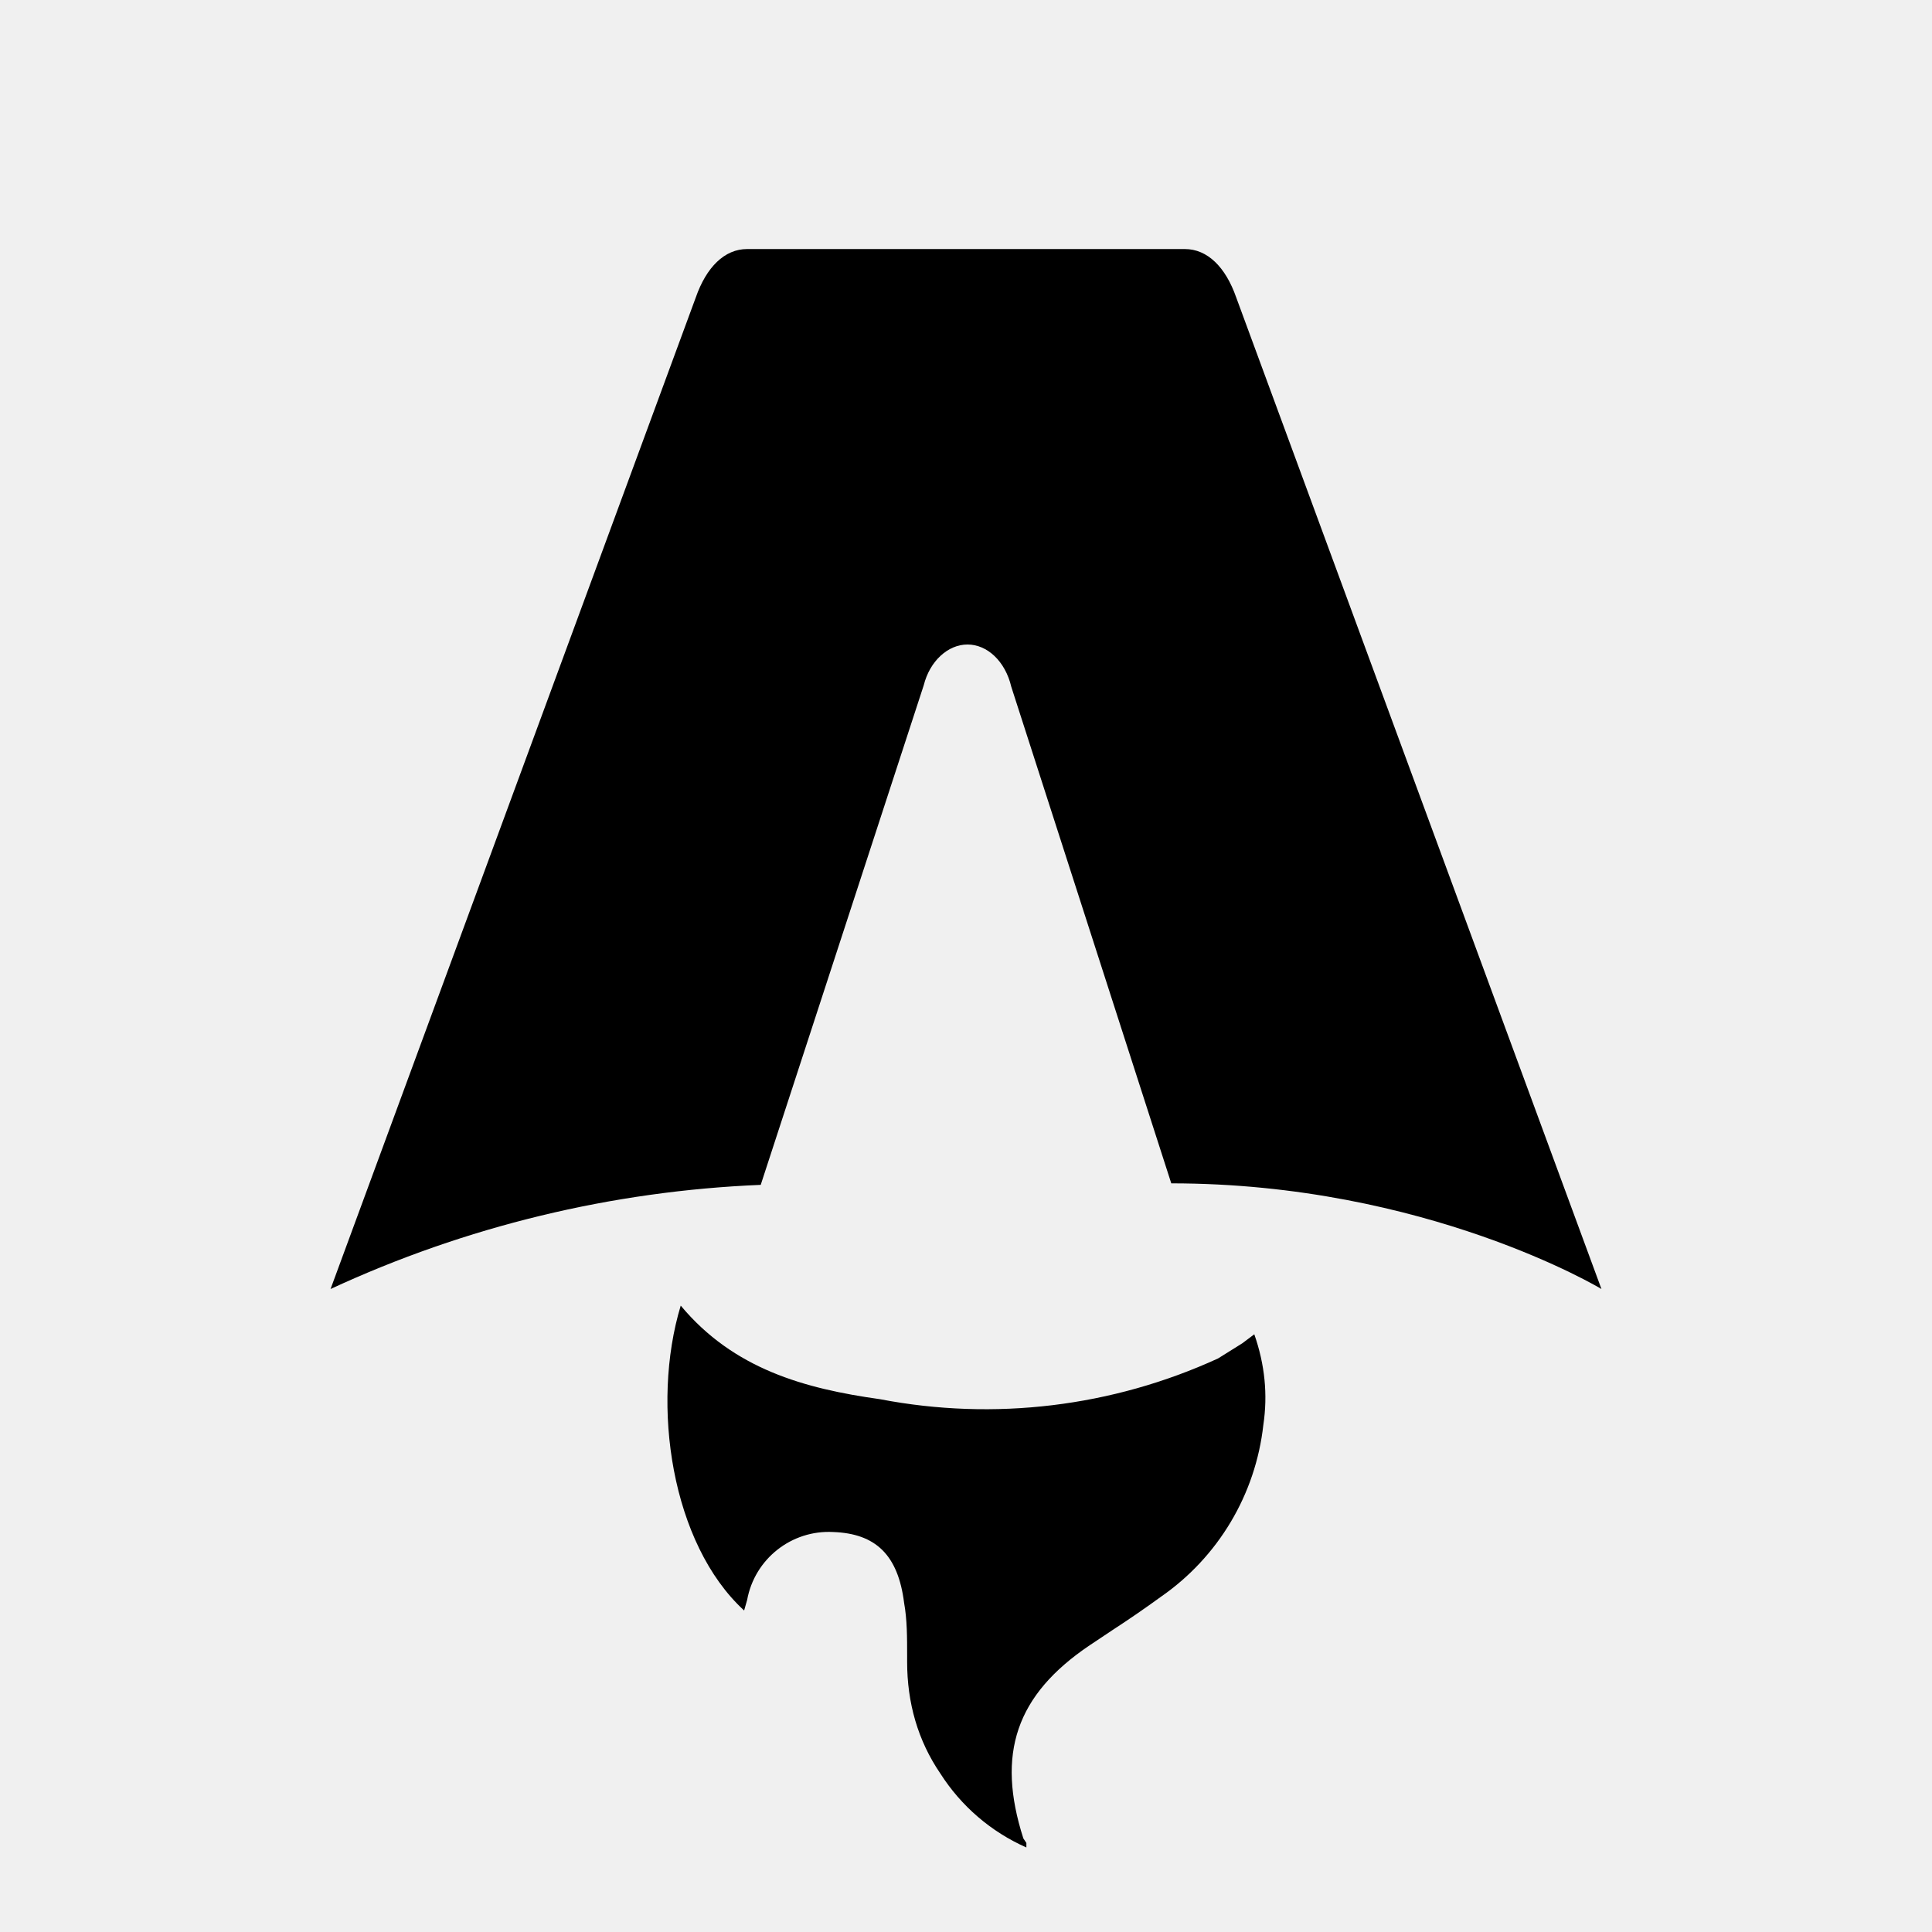
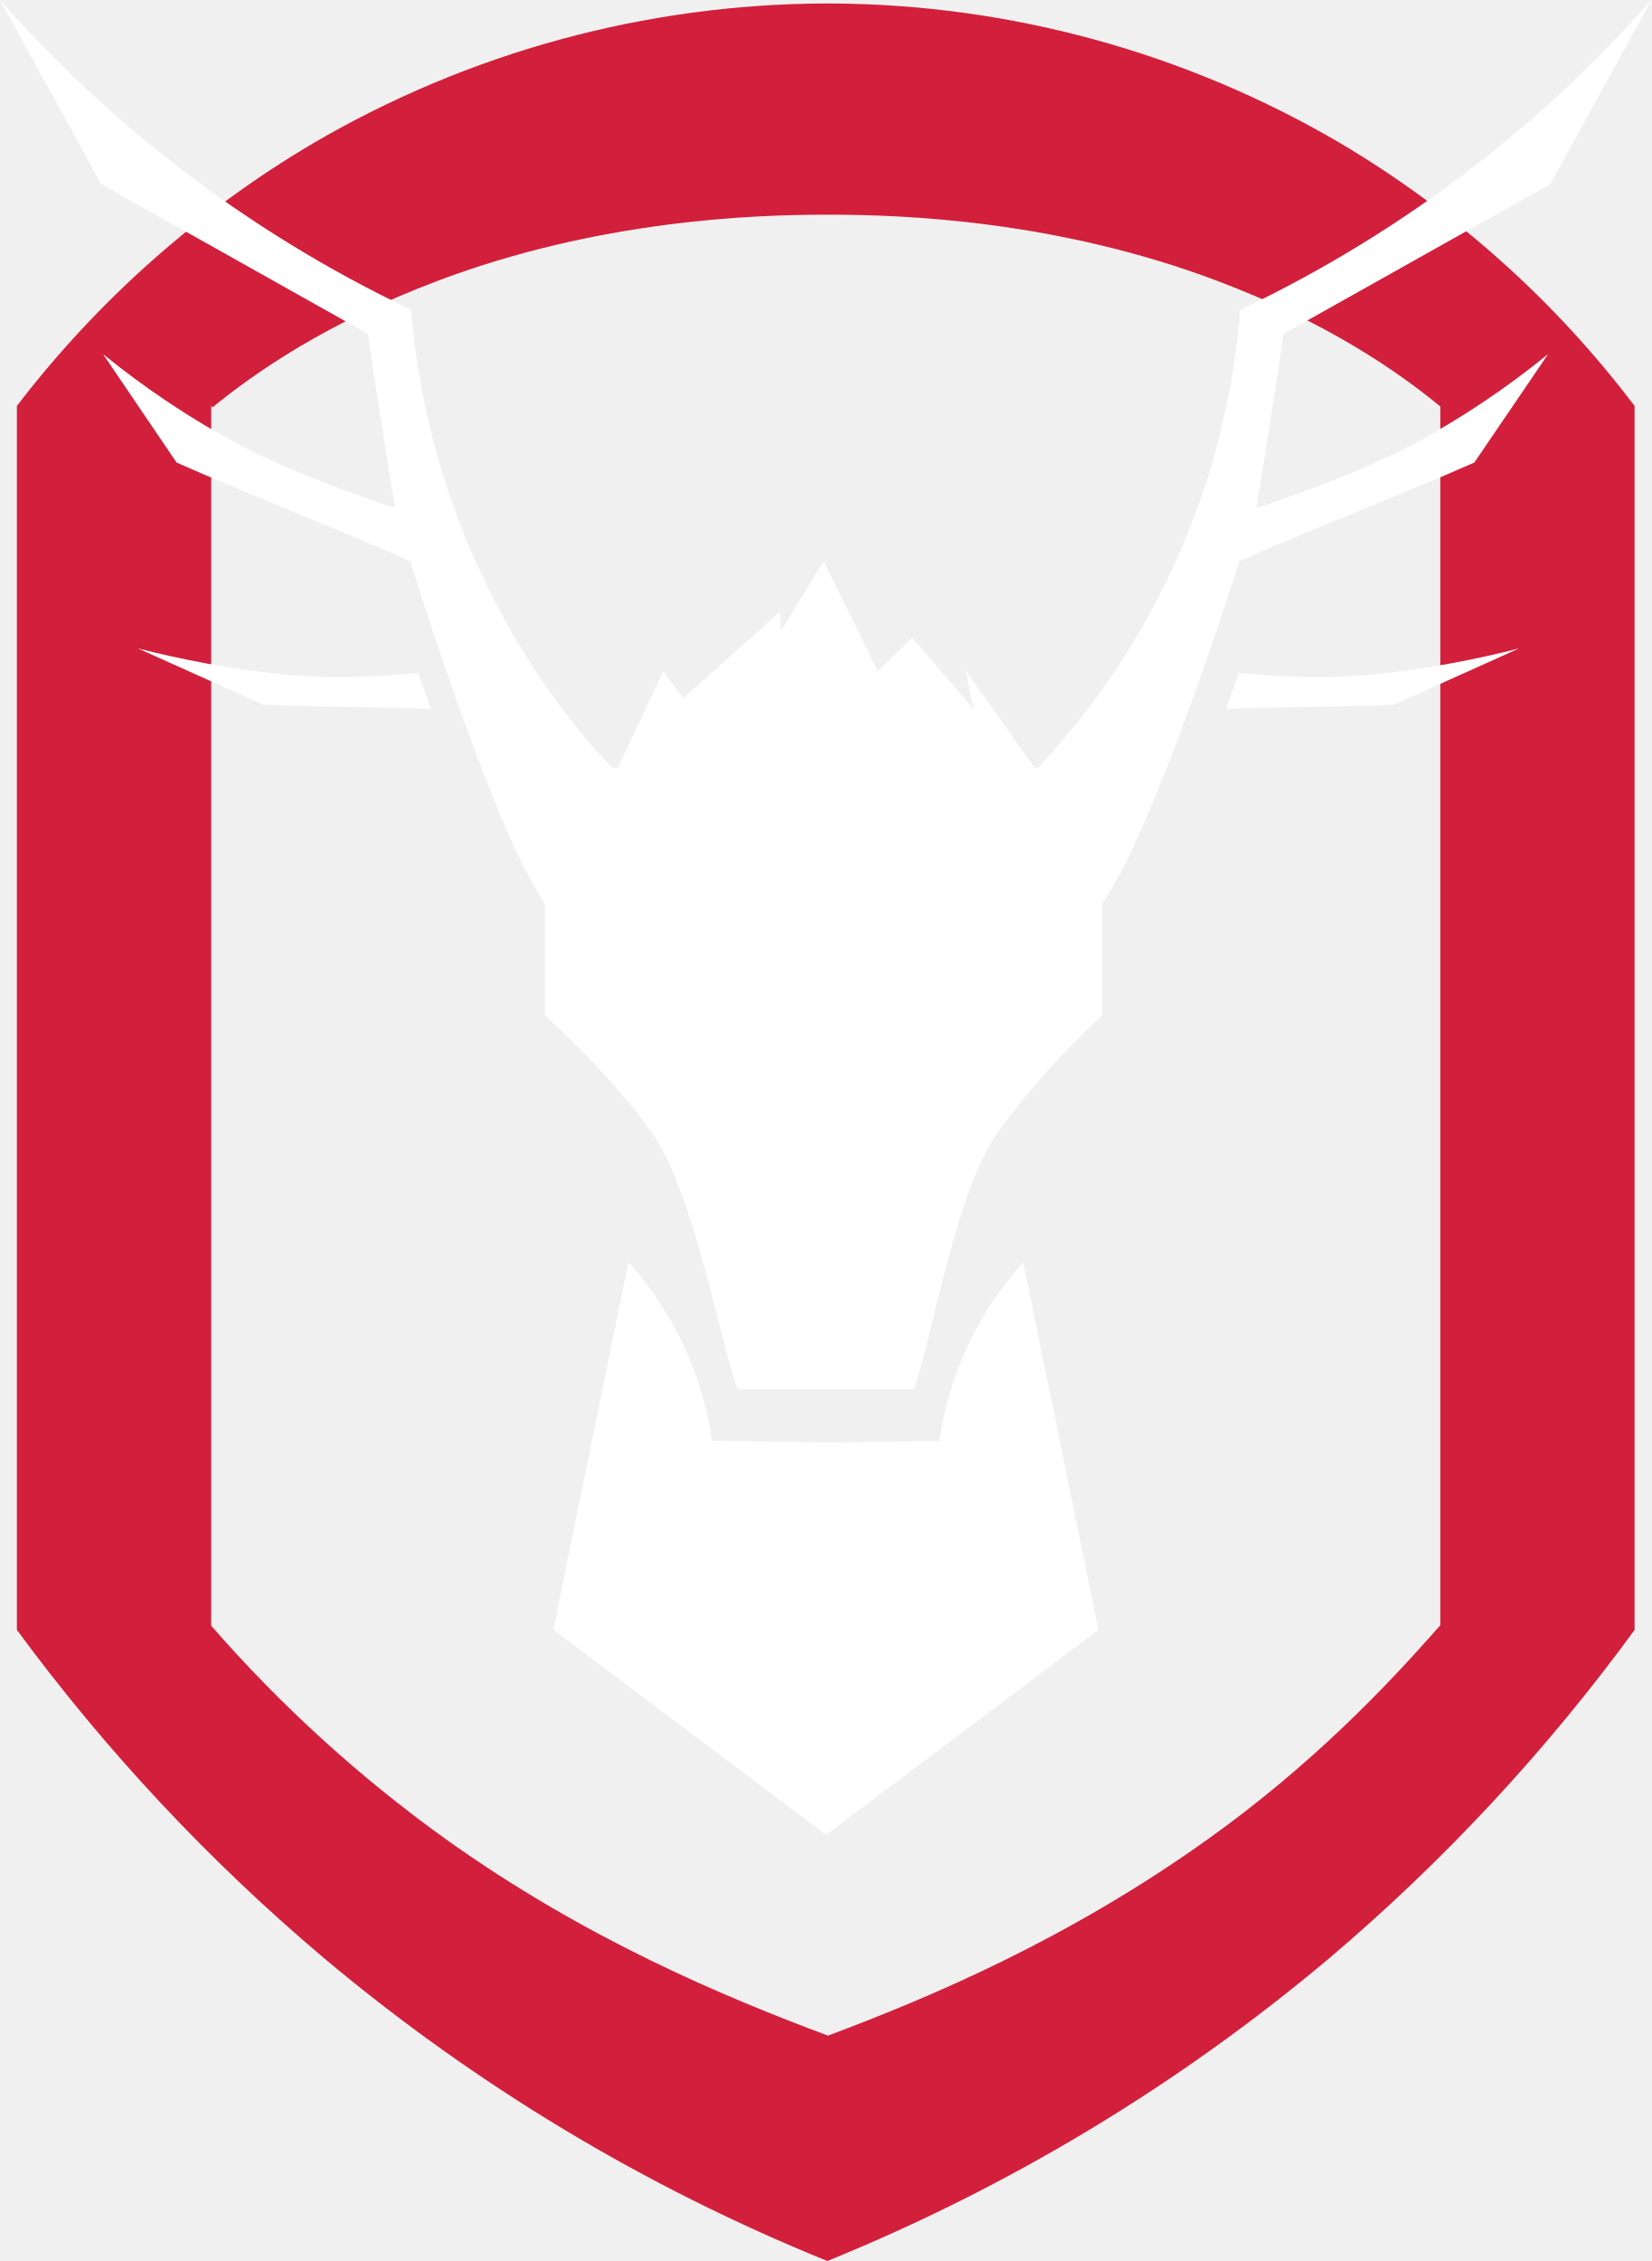
- <svg xmlns="http://www.w3.org/2000/svg" fill="none" viewBox="0 0 128 128">
-   <path d="M50.4 78.5a75.1 75.1 0 0 0-28.5 6.9l24.2-65.7c.7-2 1.9-3.2 3.4-3.2h29c1.5 0 2.7 1.2 3.4 3.2l24.2 65.7s-11.6-7-28.5-7L67 45.5c-.4-1.7-1.6-2.8-2.9-2.8-1.3 0-2.5 1.1-2.9 2.7L50.4 78.5Zm-1.1 28.2Zm-4.2-20.2c-2 6.6-.6 15.8 4.2 20.2a17.5 17.5 0 0 1 .2-.7 5.5 5.5 0 0 1 5.7-4.5c2.8.1 4.3 1.5 4.7 4.7.2 1.1.2 2.3.2 3.5v.4c0 2.7.7 5.2 2.2 7.4a13 13 0 0 0 5.7 4.9v-.3l-.2-.3c-1.8-5.6-.5-9.5 4.4-12.8l1.5-1a73 73 0 0 0 3.2-2.2 16 16 0 0 0 6.8-11.4c.3-2 .1-4-.6-6l-.8.6-1.6 1a37 37 0 0 1-22.4 2.7c-5-.7-9.7-2-13.2-6.2Z" />
-   <style>
-         path { fill: #000; }
-         @media (prefers-color-scheme: dark) {
-             path { fill: #FFF; }
-         }
-     </style>
+ <svg xmlns="http://www.w3.org/2000/svg" id="Capa_10" data-name="Capa 10" viewBox="0 0 391 535.2">
+   <defs>
+     <style>.cls-1{fill:#d21f3c;}.cls-2{fill:#fff;}</style>
+   </defs>
+   <path class="cls-1" d="M520.42,57.13A240.46,240.46,0,0,0,399.5,24h-1A242,242,0,0,0,277.08,57.13,245.84,245.84,0,0,0,207,119.27V409a453.65,453.65,0,0,0,72.69,77.67,445.63,445.63,0,0,0,119.19,71.71,444.71,444.71,0,0,0,118.88-71.71A449,449,0,0,0,590,409V119.27A242.55,242.55,0,0,0,520.42,57.13ZM544,407.89c-13,14.81-30.54,33.13-54.88,50.54-33.29,23.82-66,37.57-90,46.57h-0.18c-24.08-9-57.24-22.75-90.53-46.57A325.33,325.33,0,0,1,253,408V119l0.25,0.66c10-8.2,27.07-20.09,53.36-30C344.48,75.35,381,74,398.62,74h0.76c17.62,0,53.89,1.35,91.76,15.64C517.43,99.57,534,111.19,544,119.39v288.5Z" transform="translate(-203 -23.18)" />
+   <path class="cls-2" d="M302,182.5c-10.14.79-19,1.64-33.58,0.17a241.69,241.69,0,0,1-32.75-6L265.33,190c13.89,0.5,25.89.5,39.78,1Z" transform="translate(-203 -23.18)" />
+   <path class="cls-2" d="M496.3,182.5c10.14,0.79,19,1.64,33.58.17a241.69,241.69,0,0,0,32.75-6L533,190c-13.89.5-25.89,0.5-39.78,1Z" transform="translate(-203 -23.18)" />
+   <path class="cls-2" d="M397.75,364.67l27.67-.42A79.93,79.93,0,0,1,445.25,322q8.9,43.5,17.82,87l-64.48,48.5L334,408.94q8.9-43.5,17.8-87a79.71,79.71,0,0,1,19.74,42.27l27.54,0.42" transform="translate(-203 -23.18)" />
+   <path class="cls-2" d="M398,352H377.69c-4-10-10.35-46.94-20.51-60.92C348.58,279.25,339,270,332,263.5V237c-10-14.09-24.88-58.85-31.92-81-18-7.94-37.31-15.39-55.27-23.33Q236.1,119.83,227.4,107a203.75,203.75,0,0,0,32.28,21.5c13.67,7.33,36.87,15,36.84,14.85-0.22-1.36-5.94-36.46-6.33-41.1l-63.25-35.5L203,23.18A303.2,303.2,0,0,0,244.94,62.5a303.29,303.29,0,0,0,55.4,34,181.59,181.59,0,0,0,18.1,65.61c9.37,18.95,20.68,33.87,29.67,42.87h1.15L360,182.13l4.79,6.27L387.67,168l0.17,4.65L398,156l12.8,26,8.2-7.84L433.5,191l-1.83-9L448,205l0.92-.27A178.83,178.83,0,0,0,496.65,96.52a303.29,303.29,0,0,0,55.4-34A303.18,303.18,0,0,0,594,23.18L570.05,66.75l-63.25,35.5c-0.39,4.64-6.11,39.74-6.34,41.1,0,0.17,23.16-7.52,36.82-14.85A203.32,203.32,0,0,0,569.53,107c-5.81,8.56-11.66,17.11-17.47,25.67-18,7.94-37.69,15.39-55.64,23.33-7,22.15-22.42,66.91-32.42,81v26.5a193.15,193.15,0,0,0-24.68,27.58c-10.16,14-16.06,50.92-20,60.92H398Z" transform="translate(-203 -23.18)" />
</svg>
